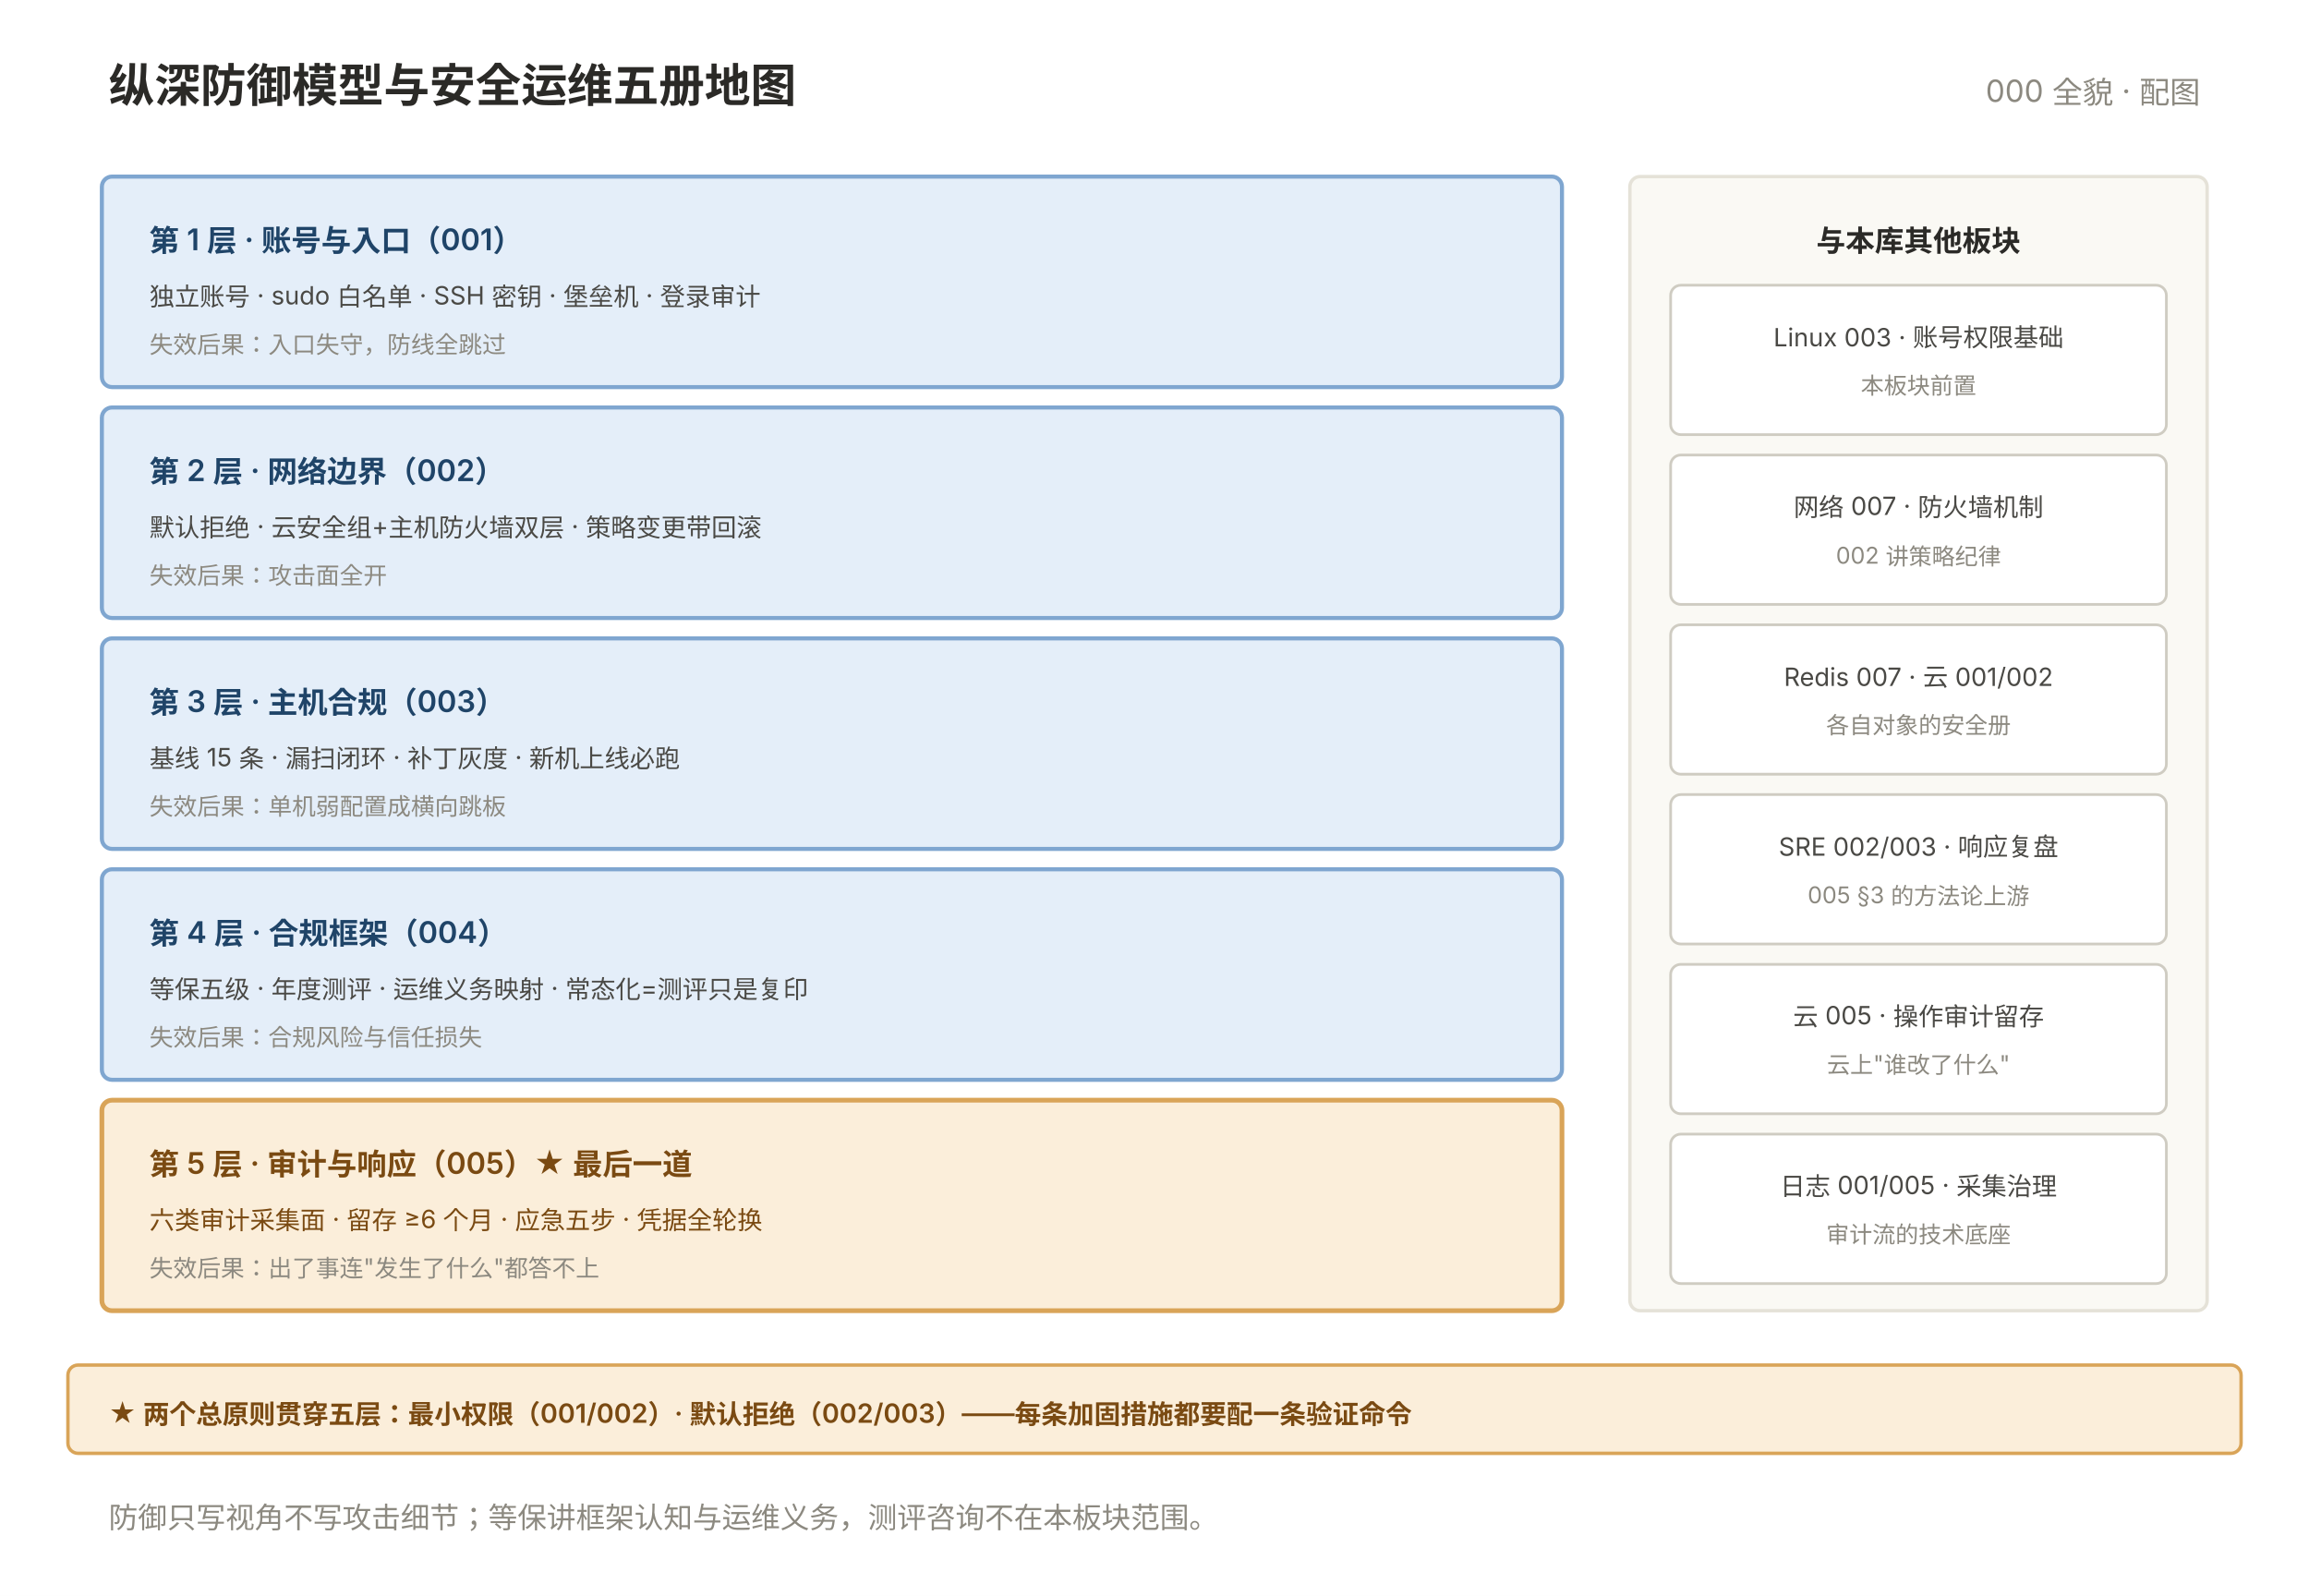
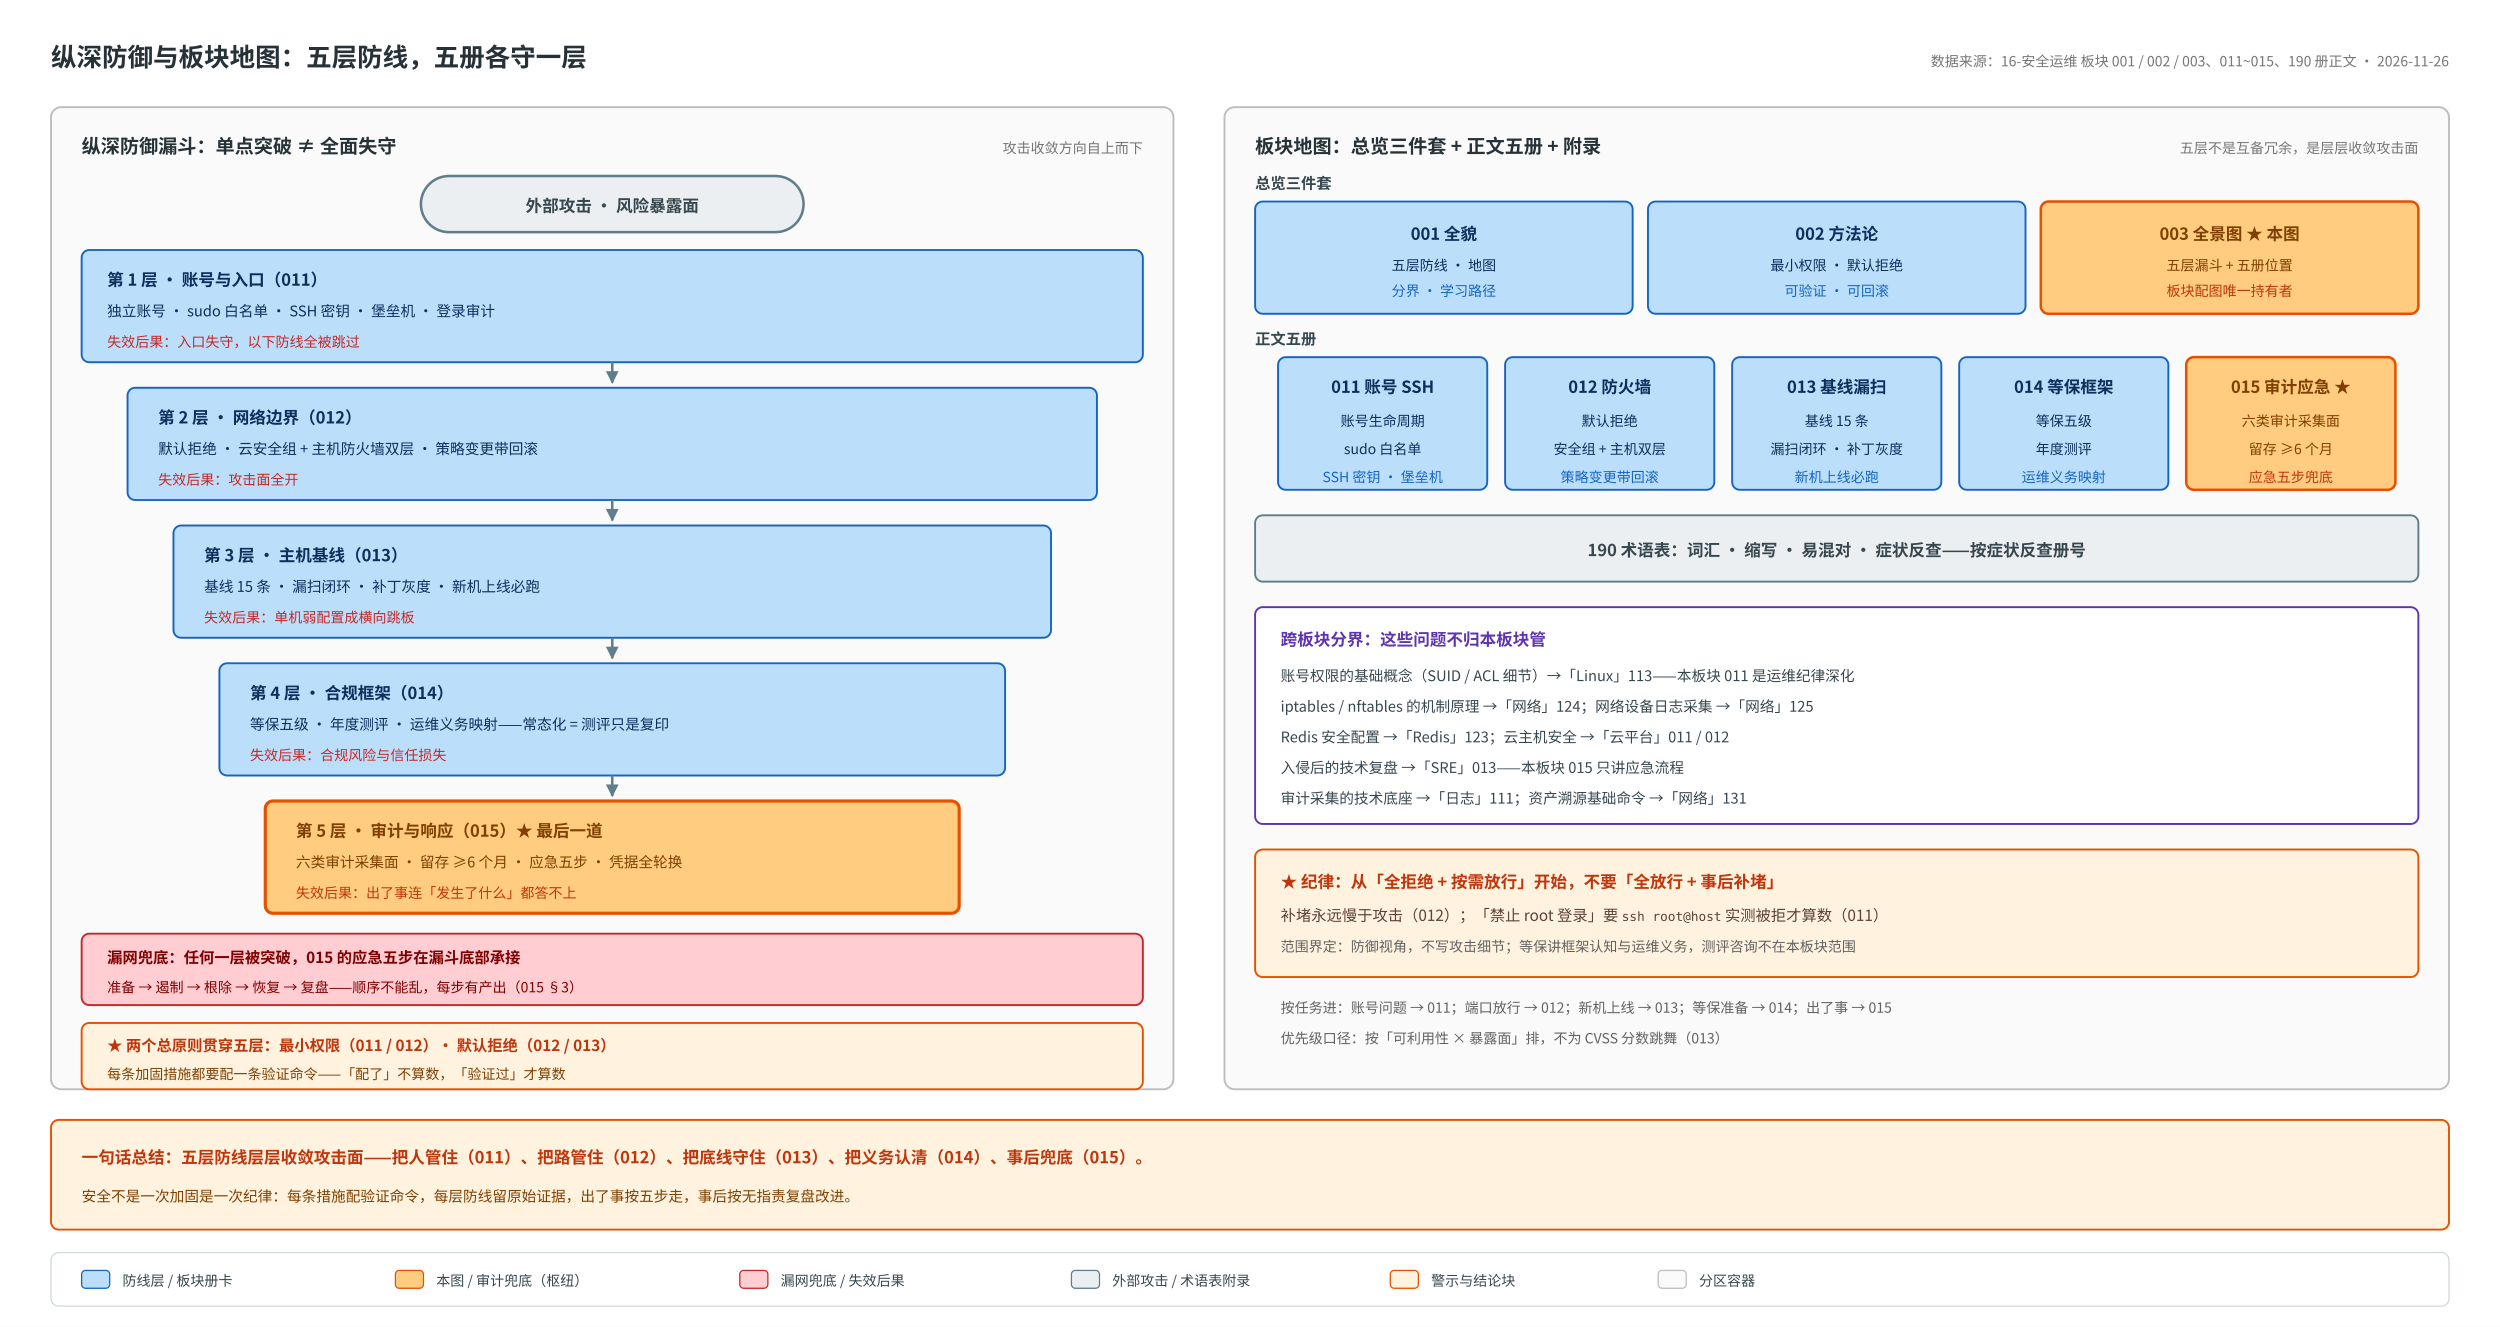
- <svg xmlns="http://www.w3.org/2000/svg" viewBox="0 0 1200 829.41" width="1200" height="829.41" font-family="-apple-system, 'Segoe UI', 'Microsoft YaHei', 'PingFang SC', sans-serif">
-   <g transform="scale(1.764706)">
-     <rect width="680" height="470" fill="#FFFFFF" />
-     <text x="32" y="30" font-size="13.5" font-weight="600" fill="#2B2A27">纵深防御模型与安全运维五册地图</text>
-     <text x="648" y="30" font-size="9" fill="#8C8980" text-anchor="end">000 全貌 · 配图</text>
-     <rect x="30" y="52" width="430" height="62" rx="3" fill="#E4EEF9" stroke="#7FA6D0" stroke-width="1.2" />
-     <text x="44" y="74" font-size="8.8" font-weight="600" fill="#1F4468">第 1 层 · 账号与入口（001）</text>
-     <text x="44" y="90" font-size="7.4" fill="#4A4945">独立账号 · sudo 白名单 · SSH 密钥 · 堡垒机 · 登录审计</text>
-     <text x="44" y="104" font-size="7" fill="#8C8980">失效后果：入口失守，防线全跳过</text>
-     <rect x="30" y="120" width="430" height="62" rx="3" fill="#E4EEF9" stroke="#7FA6D0" stroke-width="1.2" />
-     <text x="44" y="142" font-size="8.8" font-weight="600" fill="#1F4468">第 2 层 · 网络边界（002）</text>
-     <text x="44" y="158" font-size="7.4" fill="#4A4945">默认拒绝 · 云安全组+主机防火墙双层 · 策略变更带回滚</text>
-     <text x="44" y="172" font-size="7" fill="#8C8980">失效后果：攻击面全开</text>
-     <rect x="30" y="188" width="430" height="62" rx="3" fill="#E4EEF9" stroke="#7FA6D0" stroke-width="1.2" />
-     <text x="44" y="210" font-size="8.8" font-weight="600" fill="#1F4468">第 3 层 · 主机合规（003）</text>
-     <text x="44" y="226" font-size="7.4" fill="#4A4945">基线 15 条 · 漏扫闭环 · 补丁灰度 · 新机上线必跑</text>
-     <text x="44" y="240" font-size="7" fill="#8C8980">失效后果：单机弱配置成横向跳板</text>
-     <rect x="30" y="256" width="430" height="62" rx="3" fill="#E4EEF9" stroke="#7FA6D0" stroke-width="1.2" />
-     <text x="44" y="278" font-size="8.8" font-weight="600" fill="#1F4468">第 4 层 · 合规框架（004）</text>
-     <text x="44" y="294" font-size="7.4" fill="#4A4945">等保五级 · 年度测评 · 运维义务映射 · 常态化=测评只是复印</text>
-     <text x="44" y="308" font-size="7" fill="#8C8980">失效后果：合规风险与信任损失</text>
-     <rect x="30" y="324" width="430" height="62" rx="3" fill="#FBEEDA" stroke="#D9A458" stroke-width="1.4" />
-     <text x="44" y="346" font-size="8.8" font-weight="600" fill="#7A4A12">第 5 层 · 审计与响应（005）★ 最后一道</text>
-     <text x="44" y="362" font-size="7.4" fill="#7A4A12">六类审计采集面 · 留存 ≥6 个月 · 应急五步 · 凭据全轮换</text>
-     <text x="44" y="376" font-size="7" fill="#8C8980">失效后果：出了事连"发生了什么"都答不上</text>
-     <rect x="480" y="52" width="170" height="334" rx="3" fill="#FAF9F4" stroke="#E5E2D8" stroke-width="1" />
-     <text x="565" y="74" font-size="8.6" font-weight="600" fill="#2B2A27" text-anchor="middle">与本库其他板块</text>
-     <rect x="492" y="84" width="146" height="44" rx="3" fill="#FFFFFF" stroke="#CFCCC2" stroke-width="0.8" />
-     <text x="565" y="102" font-size="7.4" fill="#4A4945" text-anchor="middle">Linux 003 · 账号权限基础</text>
-     <text x="565" y="116" font-size="6.8" fill="#8C8980" text-anchor="middle">本板块前置</text>
-     <rect x="492" y="134" width="146" height="44" rx="3" fill="#FFFFFF" stroke="#CFCCC2" stroke-width="0.8" />
-     <text x="565" y="152" font-size="7.4" fill="#4A4945" text-anchor="middle">网络 007 · 防火墙机制</text>
-     <text x="565" y="166" font-size="6.8" fill="#8C8980" text-anchor="middle">002 讲策略纪律</text>
-     <rect x="492" y="184" width="146" height="44" rx="3" fill="#FFFFFF" stroke="#CFCCC2" stroke-width="0.8" />
-     <text x="565" y="202" font-size="7.4" fill="#4A4945" text-anchor="middle">Redis 007 · 云 001/002</text>
-     <text x="565" y="216" font-size="6.8" fill="#8C8980" text-anchor="middle">各自对象的安全册</text>
-     <rect x="492" y="234" width="146" height="44" rx="3" fill="#FFFFFF" stroke="#CFCCC2" stroke-width="0.8" />
-     <text x="565" y="252" font-size="7.4" fill="#4A4945" text-anchor="middle">SRE 002/003 · 响应复盘</text>
-     <text x="565" y="266" font-size="6.8" fill="#8C8980" text-anchor="middle">005 §3 的方法论上游</text>
-     <rect x="492" y="284" width="146" height="44" rx="3" fill="#FFFFFF" stroke="#CFCCC2" stroke-width="0.8" />
-     <text x="565" y="302" font-size="7.4" fill="#4A4945" text-anchor="middle">云 005 · 操作审计留存</text>
-     <text x="565" y="316" font-size="6.8" fill="#8C8980" text-anchor="middle">云上"谁改了什么"</text>
-     <rect x="492" y="334" width="146" height="44" rx="3" fill="#FFFFFF" stroke="#CFCCC2" stroke-width="0.8" />
-     <text x="565" y="352" font-size="7.4" fill="#4A4945" text-anchor="middle">日志 001/005 · 采集治理</text>
-     <text x="565" y="366" font-size="6.8" fill="#8C8980" text-anchor="middle">审计流的技术底座</text>
-     <rect x="20" y="402" width="640" height="26" rx="3" fill="#FBEEDA" stroke="#D9A458" stroke-width="1" />
-     <text x="32" y="419" font-size="7.8" font-weight="600" fill="#7A4A12">★ 两个总原则贯穿五层：最小权限（001/002）· 默认拒绝（002/003）——每条加固措施都要配一条验证命令</text>
-     <text x="32" y="450" font-size="8.6" fill="#8C8980">防御只写视角不写攻击细节；等保讲框架认知与运维义务，测评咨询不在本板块范围。</text>
-   </g>
+ <svg xmlns="http://www.w3.org/2000/svg" viewBox="0 0 1960 1040" font-family="'Microsoft YaHei','PingFang SC','Noto Sans CJK SC',sans-serif">
+   <defs>
+     <marker id="axGray" viewBox="0 0 10 10" refX="9" refY="5" markerWidth="10" markerHeight="10" markerUnits="userSpaceOnUse" orient="auto-start-reverse">
+       <path d="M 0 0 L 10 5 L 0 10 z" fill="#607d8b" />
+     </marker>
+   </defs>
+   <rect x="0" y="0" width="1960" height="1040" fill="#ffffff" />
+   <text x="40" y="52" font-size="20" font-weight="bold" fill="#263238">纵深防御与板块地图：五层防线，五册各守一层</text>
+   <text x="1920" y="52" font-size="11" fill="#757575" text-anchor="end">数据来源：16-安全运维 板块 001 / 002 / 003、011~015、190 册正文 · 2026-11-26</text>
+   <rect x="40" y="84" width="880" height="770" rx="8" fill="#fafafa" stroke="#bdbdbd" stroke-width="1.5" />
+   <text x="64" y="120" font-size="15" font-weight="bold" fill="#263238">纵深防御漏斗：单点突破 ≠ 全面失守</text>
+   <text x="896" y="120" font-size="11" fill="#757575" text-anchor="end">攻击收敛方向自上而下</text>
+   <rect x="330" y="138" width="300" height="44" rx="22" fill="#eceff1" stroke="#607d8b" stroke-width="2" />
+   <text x="480" y="166" font-size="13" font-weight="bold" fill="#37474f" text-anchor="middle">外部攻击 · 风险暴露面</text>
+   <rect x="64" y="196" width="832" height="88" rx="6" fill="#bbdefb" stroke="#1565c0" stroke-width="1.5" />
+   <text x="84" y="224" font-size="13" font-weight="bold" fill="#0d2f5c">第 1 层 · 账号与入口（011）</text>
+   <text x="84" y="248" font-size="11.5" fill="#0d2f5c">独立账号 · sudo 白名单 · SSH 密钥 · 堡垒机 · 登录审计</text>
+   <text x="84" y="272" font-size="11" fill="#c62828">失效后果：入口失守，以下防线全被跳过</text>
+   <line x1="480" y1="284" x2="480" y2="300" stroke="#607d8b" stroke-width="2" marker-end="url(#axGray)" />
+   <rect x="100" y="304" width="760" height="88" rx="6" fill="#bbdefb" stroke="#1565c0" stroke-width="1.5" />
+   <text x="124" y="332" font-size="13" font-weight="bold" fill="#0d2f5c">第 2 层 · 网络边界（012）</text>
+   <text x="124" y="356" font-size="11.5" fill="#0d2f5c">默认拒绝 · 云安全组 + 主机防火墙双层 · 策略变更带回滚</text>
+   <text x="124" y="380" font-size="11" fill="#c62828">失效后果：攻击面全开</text>
+   <line x1="480" y1="392" x2="480" y2="408" stroke="#607d8b" stroke-width="2" marker-end="url(#axGray)" />
+   <rect x="136" y="412" width="688" height="88" rx="6" fill="#bbdefb" stroke="#1565c0" stroke-width="1.5" />
+   <text x="160" y="440" font-size="13" font-weight="bold" fill="#0d2f5c">第 3 层 · 主机基线（013）</text>
+   <text x="160" y="464" font-size="11.5" fill="#0d2f5c">基线 15 条 · 漏扫闭环 · 补丁灰度 · 新机上线必跑</text>
+   <text x="160" y="488" font-size="11" fill="#c62828">失效后果：单机弱配置成横向跳板</text>
+   <line x1="480" y1="500" x2="480" y2="516" stroke="#607d8b" stroke-width="2" marker-end="url(#axGray)" />
+   <rect x="172" y="520" width="616" height="88" rx="6" fill="#bbdefb" stroke="#1565c0" stroke-width="1.5" />
+   <text x="196" y="548" font-size="13" font-weight="bold" fill="#0d2f5c">第 4 层 · 合规框架（014）</text>
+   <text x="196" y="572" font-size="11.5" fill="#0d2f5c">等保五级 · 年度测评 · 运维义务映射——常态化 = 测评只是复印</text>
+   <text x="196" y="596" font-size="11" fill="#c62828">失效后果：合规风险与信任损失</text>
+   <line x1="480" y1="608" x2="480" y2="624" stroke="#607d8b" stroke-width="2" marker-end="url(#axGray)" />
+   <rect x="208" y="628" width="544" height="88" rx="6" fill="#ffcc80" stroke="#e65100" stroke-width="2.5" />
+   <text x="232" y="656" font-size="13" font-weight="bold" fill="#7f3f00">第 5 层 · 审计与响应（015）★ 最后一道</text>
+   <text x="232" y="680" font-size="11.5" fill="#7f3f00">六类审计采集面 · 留存 ≥6 个月 · 应急五步 · 凭据全轮换</text>
+   <text x="232" y="704" font-size="11" fill="#bf360c">失效后果：出了事连「发生了什么」都答不上</text>
+   <rect x="64" y="732" width="832" height="56" rx="6" fill="#ffcdd2" stroke="#c62828" stroke-width="1.5" />
+   <text x="84" y="755" font-size="12" font-weight="bold" fill="#7f0000">漏网兜底：任何一层被突破，015 的应急五步在漏斗底部承接</text>
+   <text x="84" y="778" font-size="11" fill="#7f0000">准备 → 遏制 → 根除 → 恢复 → 复盘——顺序不能乱，每步有产出（015 §3）</text>
+   <rect x="64" y="802" width="832" height="52" rx="6" fill="#fff3e0" stroke="#e65100" stroke-width="1.5" />
+   <text x="84" y="824" font-size="12" font-weight="bold" fill="#bf360c">★ 两个总原则贯穿五层：最小权限（011 / 012）· 默认拒绝（012 / 013）</text>
+   <text x="84" y="846" font-size="11" fill="#7f3f00">每条加固措施都要配一条验证命令——「配了」不算数，「验证过」才算数</text>
+   <rect x="960" y="84" width="960" height="770" rx="8" fill="#fafafa" stroke="#bdbdbd" stroke-width="1.5" />
+   <text x="984" y="120" font-size="15" font-weight="bold" fill="#263238">板块地图：总览三件套 + 正文五册 + 附录</text>
+   <text x="1896" y="120" font-size="11" fill="#757575" text-anchor="end">五层不是互备冗余，是层层收敛攻击面</text>
+   <text x="984" y="148" font-size="12" font-weight="bold" fill="#37474f">总览三件套</text>
+   <rect x="984" y="158" width="296" height="88" rx="6" fill="#bbdefb" stroke="#1565c0" stroke-width="1.5" />
+   <text x="1132" y="188" font-size="13" font-weight="bold" fill="#0d2f5c" text-anchor="middle">001 全貌</text>
+   <text x="1132" y="212" font-size="11" fill="#0d2f5c" text-anchor="middle">五层防线 · 地图</text>
+   <text x="1132" y="232" font-size="11" fill="#1565c0" text-anchor="middle">分界 · 学习路径</text>
+   <rect x="1292" y="158" width="296" height="88" rx="6" fill="#bbdefb" stroke="#1565c0" stroke-width="1.5" />
+   <text x="1440" y="188" font-size="13" font-weight="bold" fill="#0d2f5c" text-anchor="middle">002 方法论</text>
+   <text x="1440" y="212" font-size="11" fill="#0d2f5c" text-anchor="middle">最小权限 · 默认拒绝</text>
+   <text x="1440" y="232" font-size="11" fill="#1565c0" text-anchor="middle">可验证 · 可回滚</text>
+   <rect x="1600" y="158" width="296" height="88" rx="6" fill="#ffcc80" stroke="#e65100" stroke-width="2" />
+   <text x="1748" y="188" font-size="13" font-weight="bold" fill="#7f3f00" text-anchor="middle">003 全景图 ★ 本图</text>
+   <text x="1748" y="212" font-size="11" fill="#7f3f00" text-anchor="middle">五层漏斗 + 五册位置</text>
+   <text x="1748" y="232" font-size="11" fill="#bf360c" text-anchor="middle">板块配图唯一持有者</text>
+   <text x="984" y="270" font-size="12" font-weight="bold" fill="#37474f">正文五册</text>
+   <rect x="1002" y="280" width="164" height="104" rx="6" fill="#bbdefb" stroke="#1565c0" stroke-width="1.5" />
+   <text x="1084" y="308" font-size="13" font-weight="bold" fill="#0d2f5c" text-anchor="middle">011 账号 SSH</text>
+   <text x="1084" y="334" font-size="11" fill="#0d2f5c" text-anchor="middle">账号生命周期</text>
+   <text x="1084" y="356" font-size="11" fill="#0d2f5c" text-anchor="middle">sudo 白名单</text>
+   <text x="1084" y="378" font-size="11" fill="#1565c0" text-anchor="middle">SSH 密钥 · 堡垒机</text>
+   <rect x="1180" y="280" width="164" height="104" rx="6" fill="#bbdefb" stroke="#1565c0" stroke-width="1.5" />
+   <text x="1262" y="308" font-size="13" font-weight="bold" fill="#0d2f5c" text-anchor="middle">012 防火墙</text>
+   <text x="1262" y="334" font-size="11" fill="#0d2f5c" text-anchor="middle">默认拒绝</text>
+   <text x="1262" y="356" font-size="11" fill="#0d2f5c" text-anchor="middle">安全组 + 主机双层</text>
+   <text x="1262" y="378" font-size="11" fill="#1565c0" text-anchor="middle">策略变更带回滚</text>
+   <rect x="1358" y="280" width="164" height="104" rx="6" fill="#bbdefb" stroke="#1565c0" stroke-width="1.5" />
+   <text x="1440" y="308" font-size="13" font-weight="bold" fill="#0d2f5c" text-anchor="middle">013 基线漏扫</text>
+   <text x="1440" y="334" font-size="11" fill="#0d2f5c" text-anchor="middle">基线 15 条</text>
+   <text x="1440" y="356" font-size="11" fill="#0d2f5c" text-anchor="middle">漏扫闭环 · 补丁灰度</text>
+   <text x="1440" y="378" font-size="11" fill="#1565c0" text-anchor="middle">新机上线必跑</text>
+   <rect x="1536" y="280" width="164" height="104" rx="6" fill="#bbdefb" stroke="#1565c0" stroke-width="1.5" />
+   <text x="1618" y="308" font-size="13" font-weight="bold" fill="#0d2f5c" text-anchor="middle">014 等保框架</text>
+   <text x="1618" y="334" font-size="11" fill="#0d2f5c" text-anchor="middle">等保五级</text>
+   <text x="1618" y="356" font-size="11" fill="#0d2f5c" text-anchor="middle">年度测评</text>
+   <text x="1618" y="378" font-size="11" fill="#1565c0" text-anchor="middle">运维义务映射</text>
+   <rect x="1714" y="280" width="164" height="104" rx="6" fill="#ffcc80" stroke="#e65100" stroke-width="2" />
+   <text x="1796" y="308" font-size="13" font-weight="bold" fill="#7f3f00" text-anchor="middle">015 审计应急 ★</text>
+   <text x="1796" y="334" font-size="11" fill="#7f3f00" text-anchor="middle">六类审计采集面</text>
+   <text x="1796" y="356" font-size="11" fill="#7f3f00" text-anchor="middle">留存 ≥6 个月</text>
+   <text x="1796" y="378" font-size="11" fill="#bf360c" text-anchor="middle">应急五步兜底</text>
+   <rect x="984" y="404" width="912" height="52" rx="6" fill="#eceff1" stroke="#607d8b" stroke-width="1.5" />
+   <text x="1440" y="436" font-size="13" font-weight="bold" fill="#37474f" text-anchor="middle">190 术语表：词汇 · 缩写 · 易混对 · 症状反查——按症状反查册号</text>
+   <rect x="984" y="476" width="912" height="170" rx="6" fill="#ffffff" stroke="#5e35b1" stroke-width="1.5" />
+   <text x="1004" y="506" font-size="13" font-weight="bold" fill="#5e35b1">跨板块分界：这些问题不归本板块管</text>
+   <text x="1004" y="534" font-size="11.5" fill="#37474f">账号权限的基础概念（SUID / ACL 细节）→「Linux」113——本板块 011 是运维纪律深化</text>
+   <text x="1004" y="558" font-size="11.5" fill="#37474f">iptables / nftables 的机制原理 →「网络」124；网络设备日志采集 →「网络」125</text>
+   <text x="1004" y="582" font-size="11.5" fill="#37474f">Redis 安全配置 →「Redis」123；云主机安全 →「云平台」011 / 012</text>
+   <text x="1004" y="606" font-size="11.5" fill="#37474f">入侵后的技术复盘 →「SRE」013——本板块 015 只讲应急流程</text>
+   <text x="1004" y="630" font-size="11.5" fill="#37474f">审计采集的技术底座 →「日志」111；资产溯源基础命令 →「网络」131</text>
+   <rect x="984" y="666" width="912" height="100" rx="6" fill="#fff3e0" stroke="#e65100" stroke-width="1.5" />
+   <text x="1004" y="696" font-size="13" font-weight="bold" fill="#bf360c">★ 纪律：从「全拒绝 + 按需放行」开始，不要「全放行 + 事后补堵」</text>
+   <text x="1004" y="722" font-size="12" fill="#5d4037">补堵永远慢于攻击（012）；「禁止 root 登录」要 <tspan font-family="ui-monospace,Menlo,Consolas,monospace" font-size="10">ssh root@host</tspan> 实测被拒才算数（011）</text>
+   <text x="1004" y="746" font-size="11" fill="#616161">范围界定：防御视角，不写攻击细节；等保讲框架认知与运维义务，测评咨询不在本板块范围</text>
+   <text x="1004" y="794" font-size="11" fill="#616161">按任务进：账号问题 → 011；端口放行 → 012；新机上线 → 013；等保准备 → 014；出了事 → 015</text>
+   <text x="1004" y="818" font-size="11" fill="#616161">优先级口径：按「可利用性 × 暴露面」排，不为 CVSS 分数跳舞（013）</text>
+   <rect x="40" y="878" width="1880" height="86" rx="6" fill="#fff3e0" stroke="#e65100" stroke-width="1.5" />
+   <text x="64" y="912" font-size="13" font-weight="bold" fill="#bf360c">一句话总结：五层防线层层收敛攻击面——把人管住（011）、把路管住（012）、把底线守住（013）、把义务认清（014）、事后兜底（015）。</text>
+   <text x="64" y="942" font-size="11.5" fill="#7f3f00">安全不是一次加固是一次纪律：每条措施配验证命令，每层防线留原始证据，出了事按五步走，事后按无指责复盘改进。</text>
+   <rect x="40" y="982" width="1880" height="42" rx="6" fill="#ffffff" stroke="#cfd8dc" stroke-width="1" />
+   <rect x="64" y="996" width="22" height="14" rx="3" fill="#bbdefb" stroke="#1565c0" stroke-width="1" />
+   <text x="96" y="1008" font-size="11" fill="#37474f">防线层 / 板块册卡</text>
+   <rect x="310" y="996" width="22" height="14" rx="3" fill="#ffcc80" stroke="#e65100" stroke-width="1" />
+   <text x="342" y="1008" font-size="11" fill="#37474f">本图 / 审计兜底（枢纽）</text>
+   <rect x="580" y="996" width="22" height="14" rx="3" fill="#ffcdd2" stroke="#c62828" stroke-width="1" />
+   <text x="612" y="1008" font-size="11" fill="#37474f">漏网兜底 / 失效后果</text>
+   <rect x="840" y="996" width="22" height="14" rx="3" fill="#eceff1" stroke="#607d8b" stroke-width="1" />
+   <text x="872" y="1008" font-size="11" fill="#37474f">外部攻击 / 术语表附录</text>
+   <rect x="1090" y="996" width="22" height="14" rx="3" fill="#fff3e0" stroke="#e65100" stroke-width="1" />
+   <text x="1122" y="1008" font-size="11" fill="#37474f">警示与结论块</text>
+   <rect x="1300" y="996" width="22" height="14" rx="3" fill="#fafafa" stroke="#bdbdbd" stroke-width="1" />
+   <text x="1332" y="1008" font-size="11" fill="#37474f">分区容器</text>
</svg>
